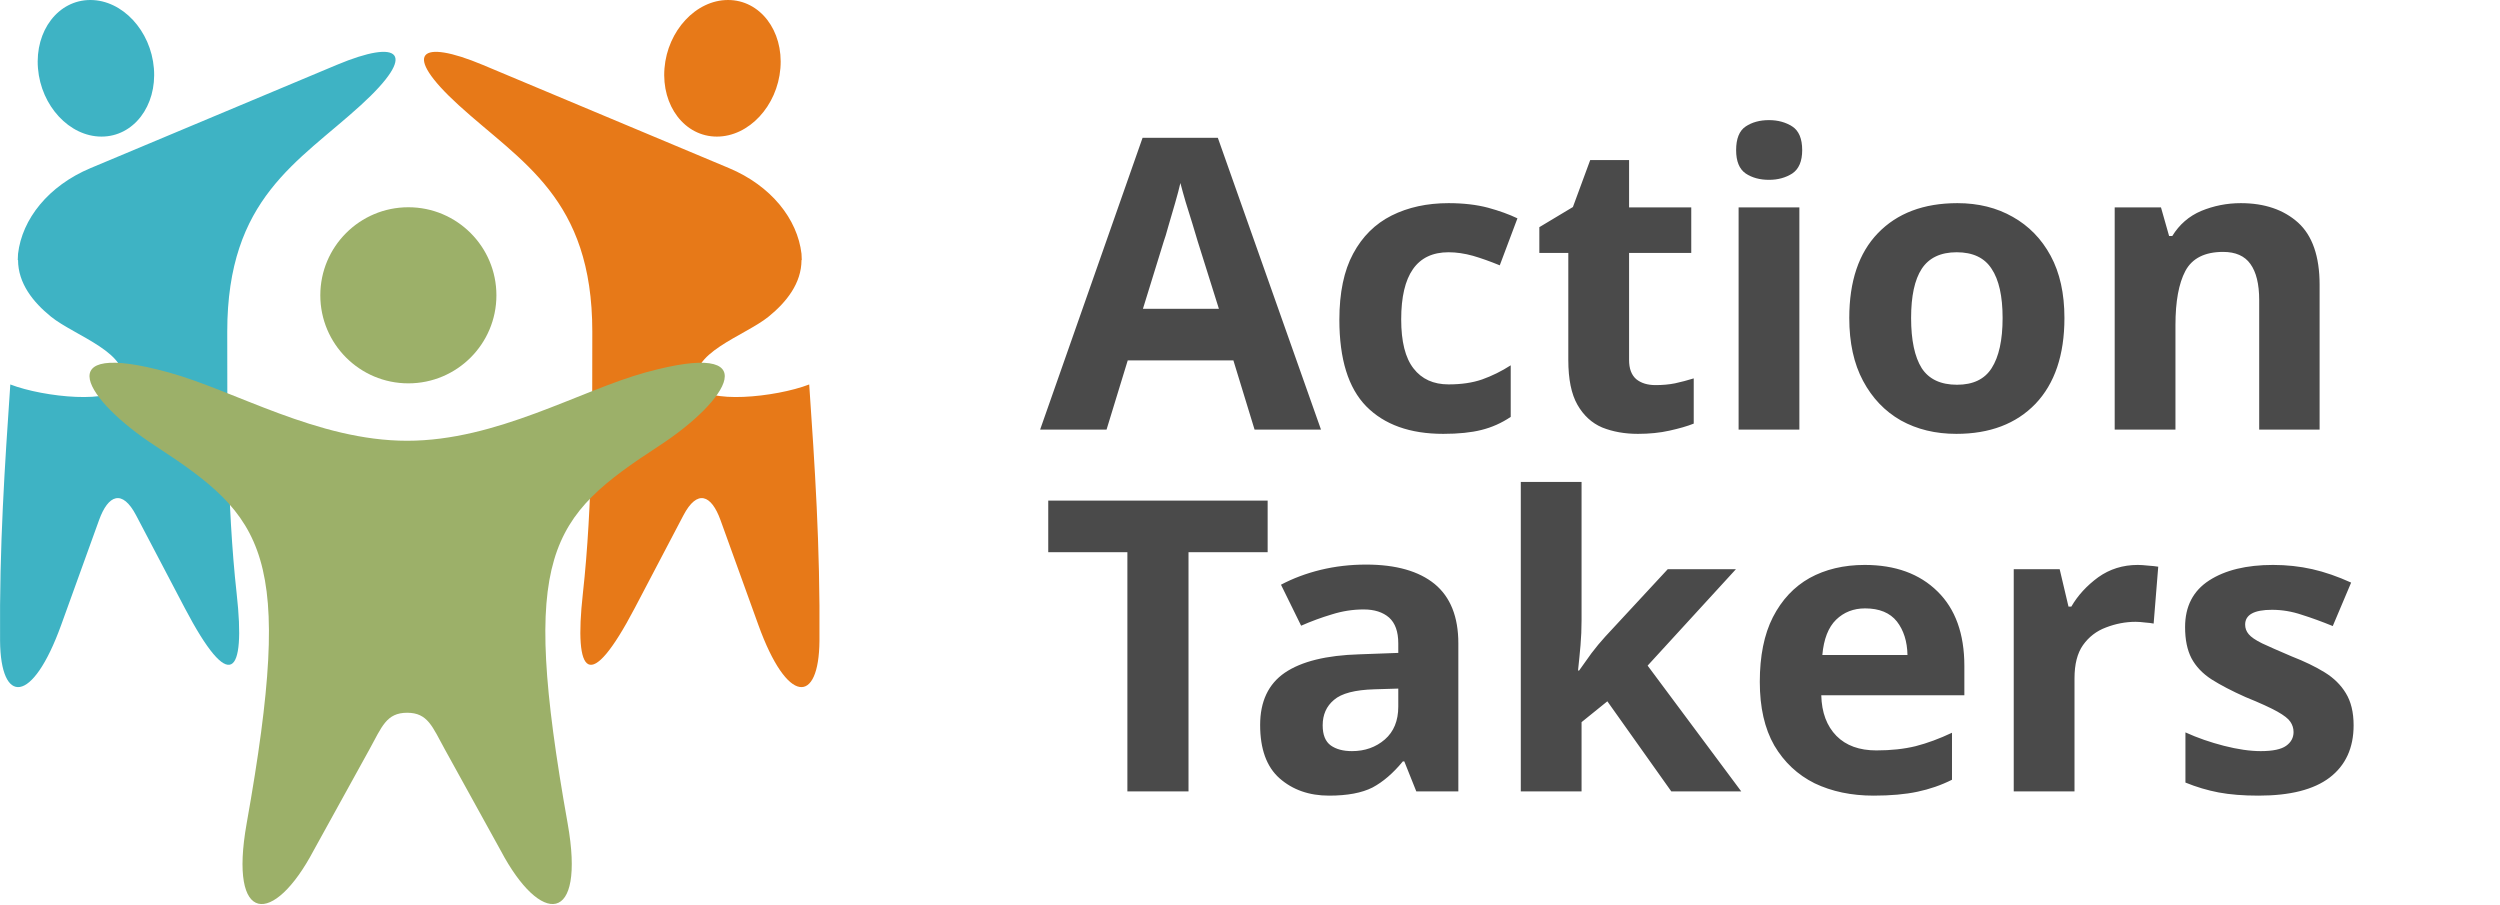
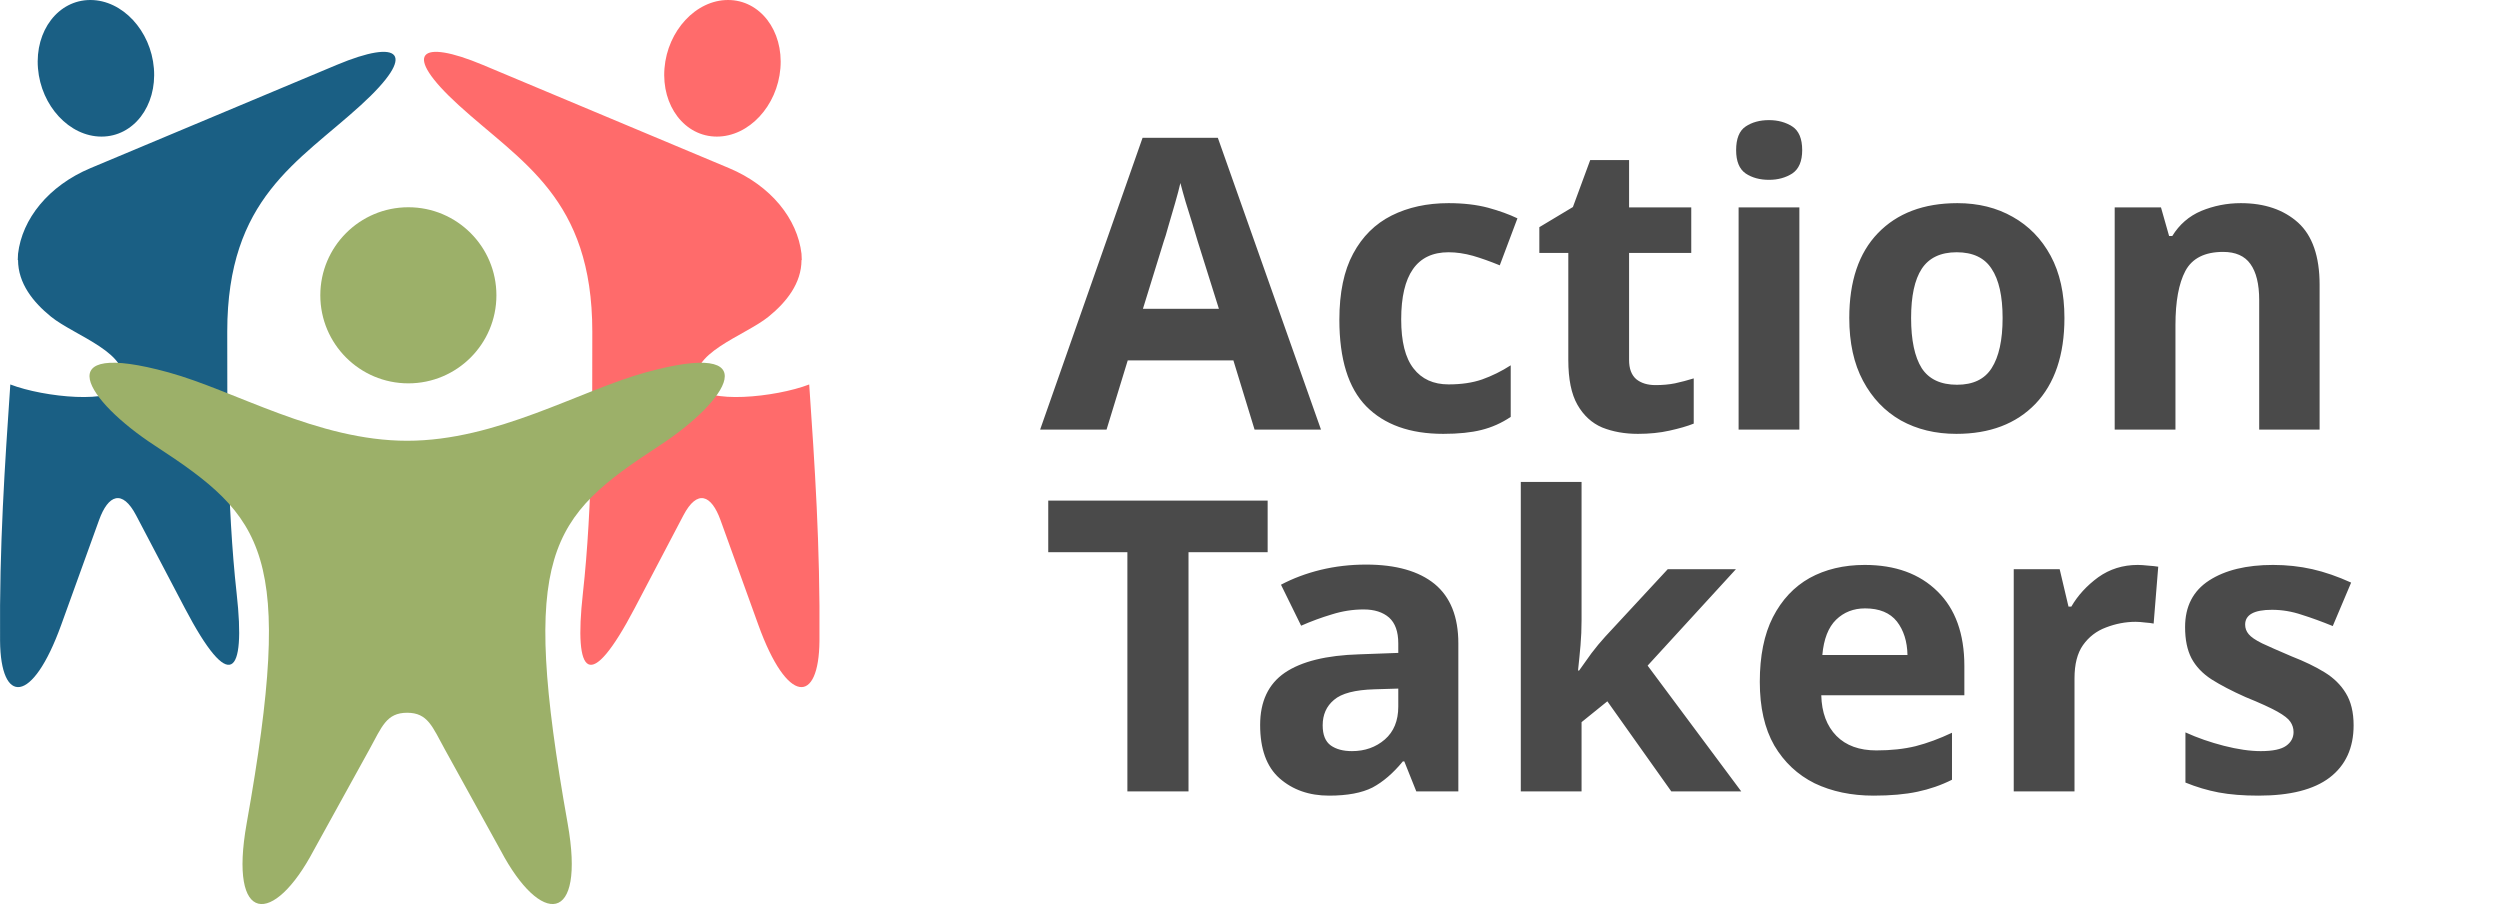
<svg xmlns="http://www.w3.org/2000/svg" width="110.564" height="39.982" viewBox="0 0 110.564 39.982" version="1.1" id="svg18">
  <defs id="defs22" />
  <g id="g16" style="fill:none;fill-rule:evenodd" transform="translate(1.0348703e-5)">
-     <path d="m 32.198,0 c 1.414,0 2.453,1.353 2.316,3.02 -0.136,1.668 -1.395,3.021 -2.81,3.021 -1.415,0 -2.453,-1.353 -2.317,-3.02 C 29.523,1.353 30.782,0 32.197,0 M 20.281,4.647 c 2.775,2.531 5.914,4.106 5.914,10.021 0,3.156 0.022,7.63 -0.418,11.588 -0.406,3.66 0.294,4.45 2.295,0.636 l 2.15,-4.097 c 0.615,-1.173 1.237,-0.916 1.643,0.208 l 1.673,4.633 c 1.282,3.554 2.681,3.532 2.703,0.702 0.034,-4.238 -0.21,-7.77 -0.453,-11.335 -1.498,0.576 -4.607,0.879 -4.92,0.028 -0.508,-1.387 2.074,-2.175 3.121,-3.026 0.79,-0.64 1.458,-1.475 1.458,-2.508 l 0.012,0.007 -0.012,-0.281 C 35.267,9.689 34.111,8.219 32.237,7.433 L 21.352,2.87 c -2.796,-1.172 -3.62,-0.55 -1.07,1.778" id="path2" style="fill:#e77918" />
-     <path d="M 3.996,0 C 2.58,0 1.542,1.353 1.679,3.02 1.815,4.688 3.074,6.041 4.489,6.041 5.905,6.041 6.942,4.688 6.806,3.021 6.67,1.353 5.411,0 3.996,0 m 11.967,4.647 c -2.775,2.531 -5.913,4.106 -5.913,10.021 0,3.156 -0.023,7.63 0.417,11.588 0.407,3.66 -0.294,4.45 -2.295,0.636 L 6.022,22.795 C 5.407,21.622 4.785,21.879 4.38,23.003 L 2.707,27.636 C 1.424,31.19 0.025,31.168 0.003,28.338 -0.03,24.1 0.214,20.568 0.456,17.003 1.954,17.579 5.063,17.882 5.376,17.031 5.885,15.644 3.303,14.856 2.255,14.005 1.465,13.365 0.798,12.53 0.798,11.497 L 0.785,11.504 0.798,11.223 C 0.978,9.689 2.134,8.219 4.008,7.433 L 14.892,2.87 c 2.796,-1.172 3.62,-0.55 1.07,1.778" id="path4" style="fill:#3eb3c4" />
+     <path d="m 32.198,0 c 1.414,0 2.453,1.353 2.316,3.02 -0.136,1.668 -1.395,3.021 -2.81,3.021 -1.415,0 -2.453,-1.353 -2.317,-3.02 C 29.523,1.353 30.782,0 32.197,0 M 20.281,4.647 c 2.775,2.531 5.914,4.106 5.914,10.021 0,3.156 0.022,7.63 -0.418,11.588 -0.406,3.66 0.294,4.45 2.295,0.636 l 2.15,-4.097 c 0.615,-1.173 1.237,-0.916 1.643,0.208 l 1.673,4.633 c 1.282,3.554 2.681,3.532 2.703,0.702 0.034,-4.238 -0.21,-7.77 -0.453,-11.335 -1.498,0.576 -4.607,0.879 -4.92,0.028 -0.508,-1.387 2.074,-2.175 3.121,-3.026 0.79,-0.64 1.458,-1.475 1.458,-2.508 l 0.012,0.007 -0.012,-0.281 C 35.267,9.689 34.111,8.219 32.237,7.433 L 21.352,2.87 c -2.796,-1.172 -3.62,-0.55 -1.07,1.778" id="path2" style="fill:#FF6B6B" />
+     <path d="M 3.996,0 C 2.58,0 1.542,1.353 1.679,3.02 1.815,4.688 3.074,6.041 4.489,6.041 5.905,6.041 6.942,4.688 6.806,3.021 6.67,1.353 5.411,0 3.996,0 m 11.967,4.647 c -2.775,2.531 -5.913,4.106 -5.913,10.021 0,3.156 -0.023,7.63 0.417,11.588 0.407,3.66 -0.294,4.45 -2.295,0.636 L 6.022,22.795 C 5.407,21.622 4.785,21.879 4.38,23.003 L 2.707,27.636 C 1.424,31.19 0.025,31.168 0.003,28.338 -0.03,24.1 0.214,20.568 0.456,17.003 1.954,17.579 5.063,17.882 5.376,17.031 5.885,15.644 3.303,14.856 2.255,14.005 1.465,13.365 0.798,12.53 0.798,11.497 L 0.785,11.504 0.798,11.223 C 0.978,9.689 2.134,8.219 4.008,7.433 L 14.892,2.87 c 2.796,-1.172 3.62,-0.55 1.07,1.778" id="path4" style="fill:#1A5F84" />
    <path d="m 18.06,16.954 a 3.894,3.894 0 1 0 0,-7.788 3.894,3.894 0 0 0 0,7.788" id="path6" style="fill:#9cb069" />
    <path d="m 18.006,19.493 c 3.97,0 7.63,-2.222 10.556,-3.025 5.435,-1.492 3.631,1.263 0.612,3.233 -4.885,3.187 -6.205,4.722 -4.07,16.712 0.805,4.527 -1.196,4.543 -2.962,1.2 l -2.47,-4.474 c -0.55,-0.996 -0.748,-1.617 -1.666,-1.617 -0.918,0 -1.117,0.62 -1.666,1.617 l -2.47,4.475 c -1.766,3.342 -3.767,3.326 -2.961,-1.2 2.134,-11.99 0.815,-13.526 -4.07,-16.713 -3.02,-1.97 -4.824,-4.726 0.611,-3.233 2.926,0.803 6.586,3.025 10.556,3.025" id="path8" style="fill:#9cb069" />
    <text font-size="18" font-weight="bold" id="text14" style="font-weight:bold;font-size:18px;font-family:CenturyGothic-Bold, 'Century Gothic';fill:#4a4a4a">
      <tspan x="46" y="19" id="tspan10">Action</tspan>
      <tspan x="46" y="35" id="tspan12">Takers</tspan>
    </text>
  </g>
</svg>
